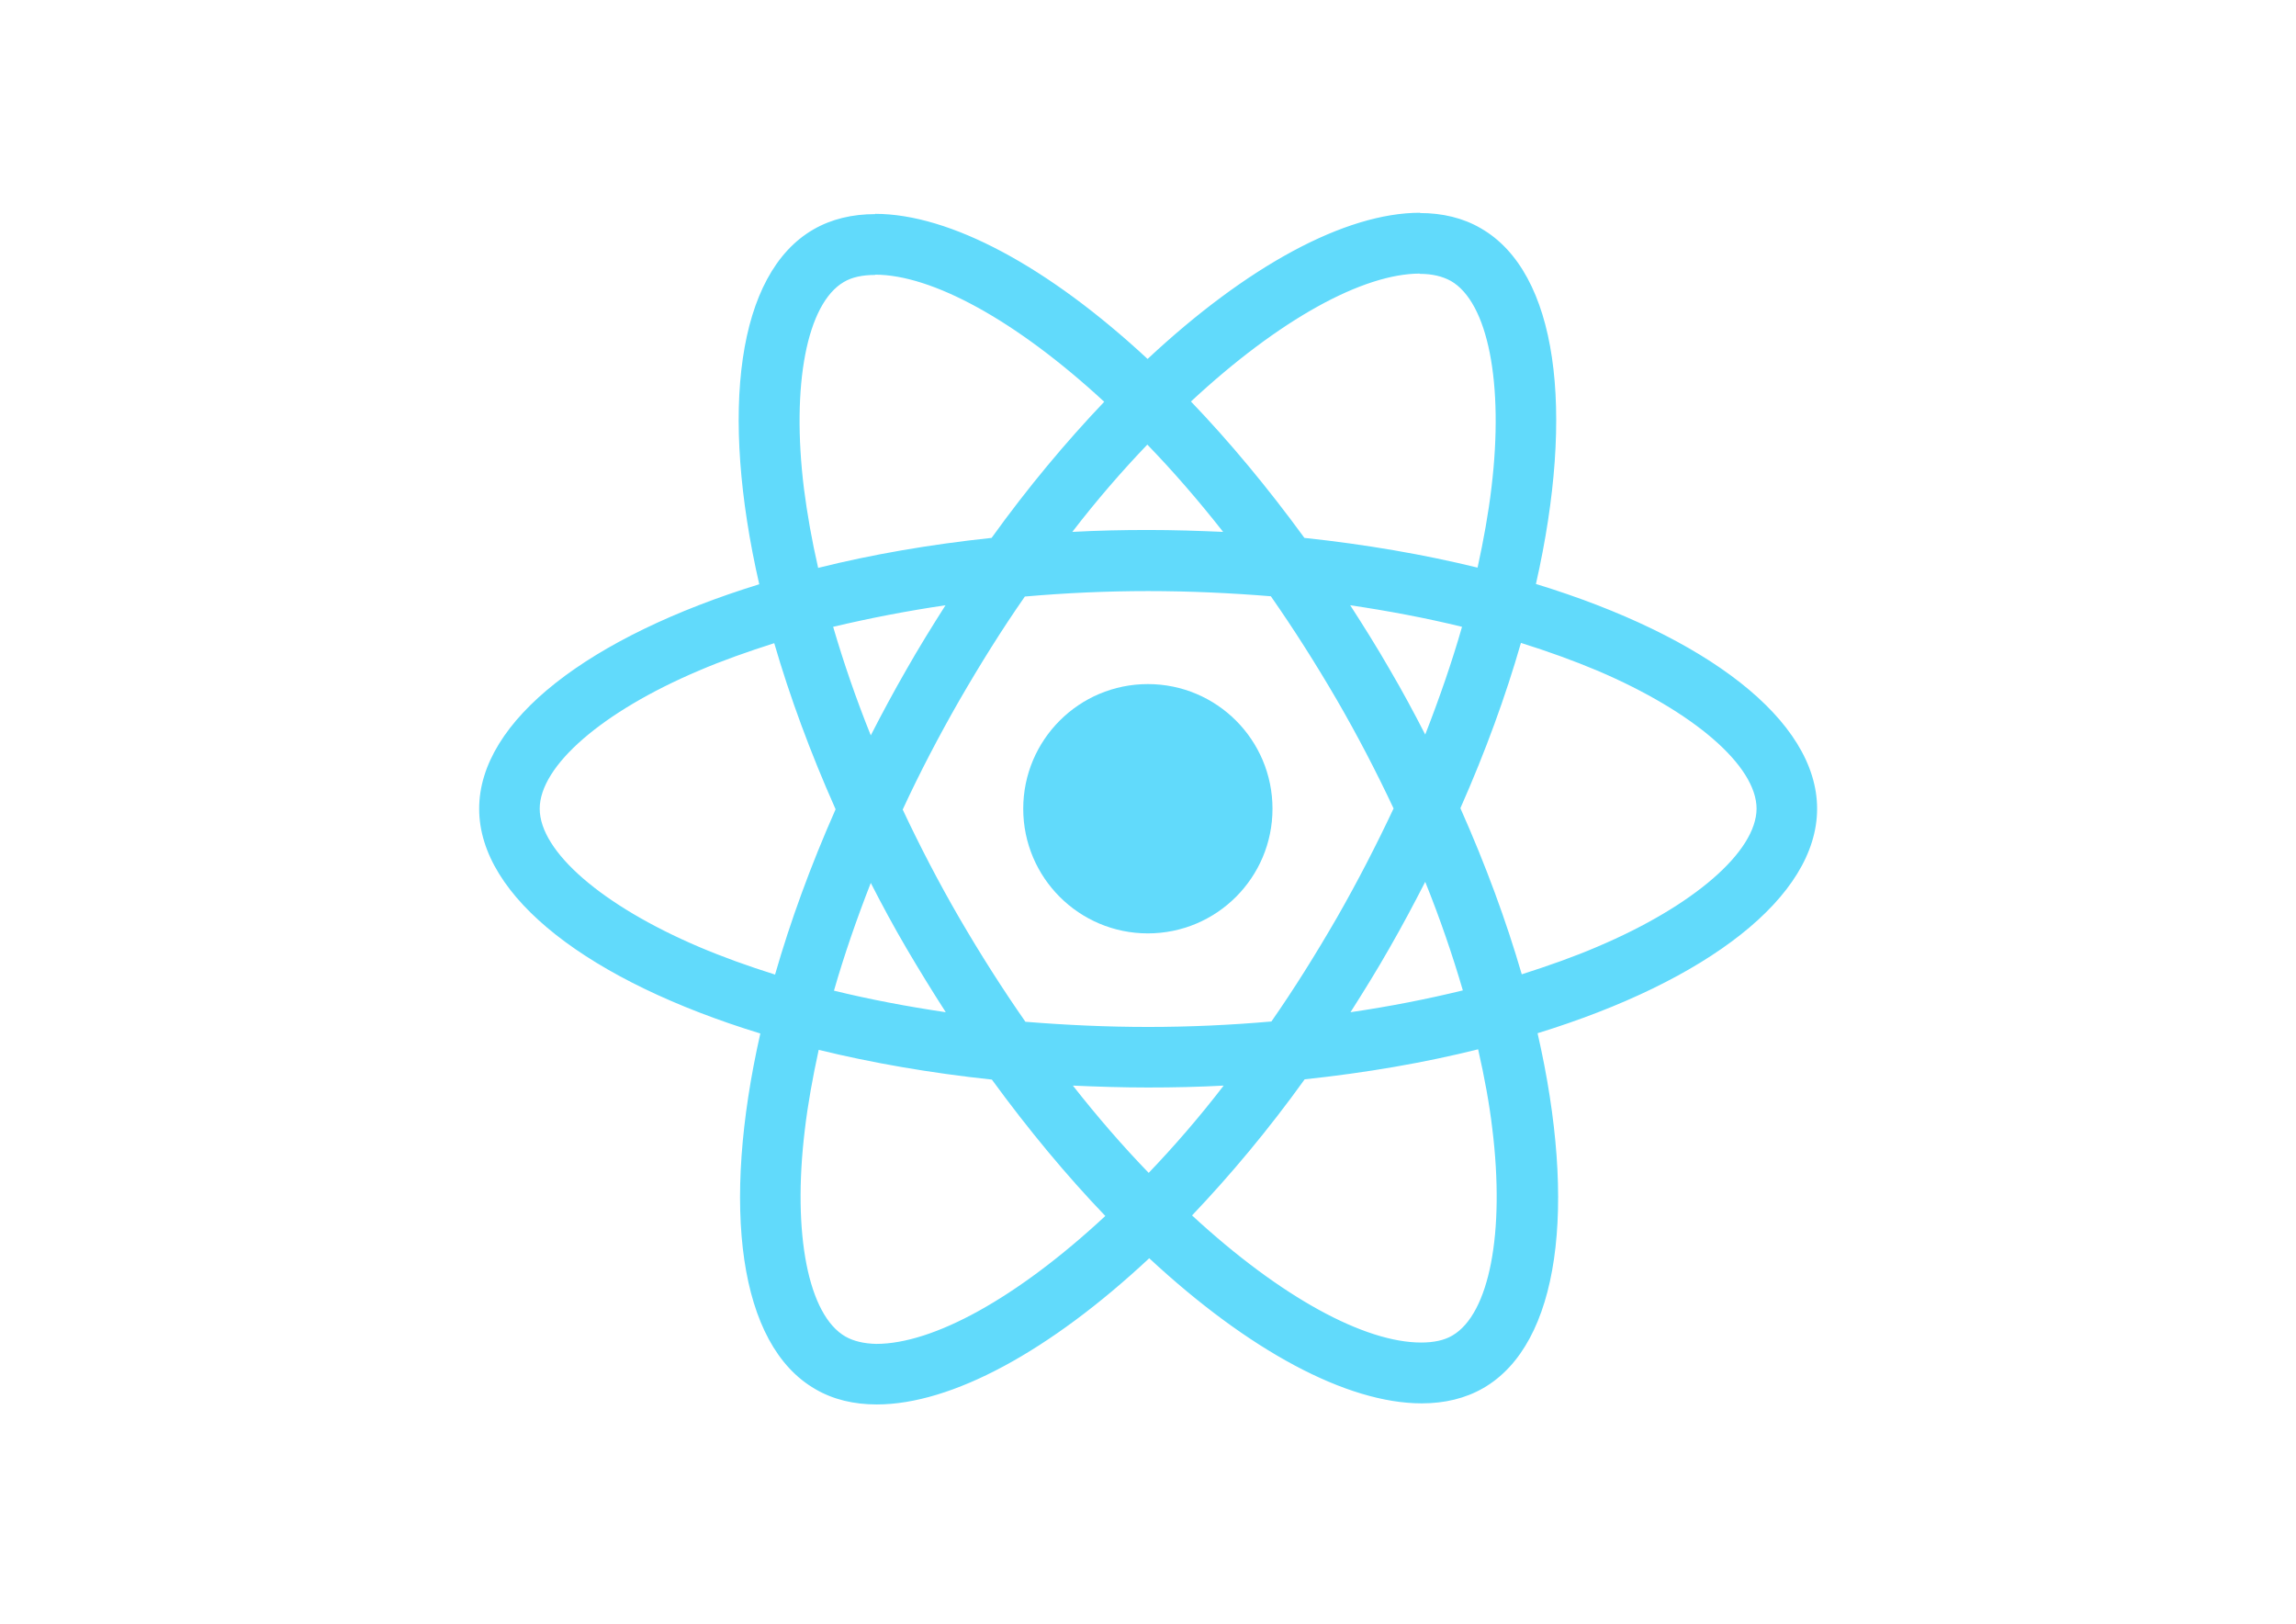
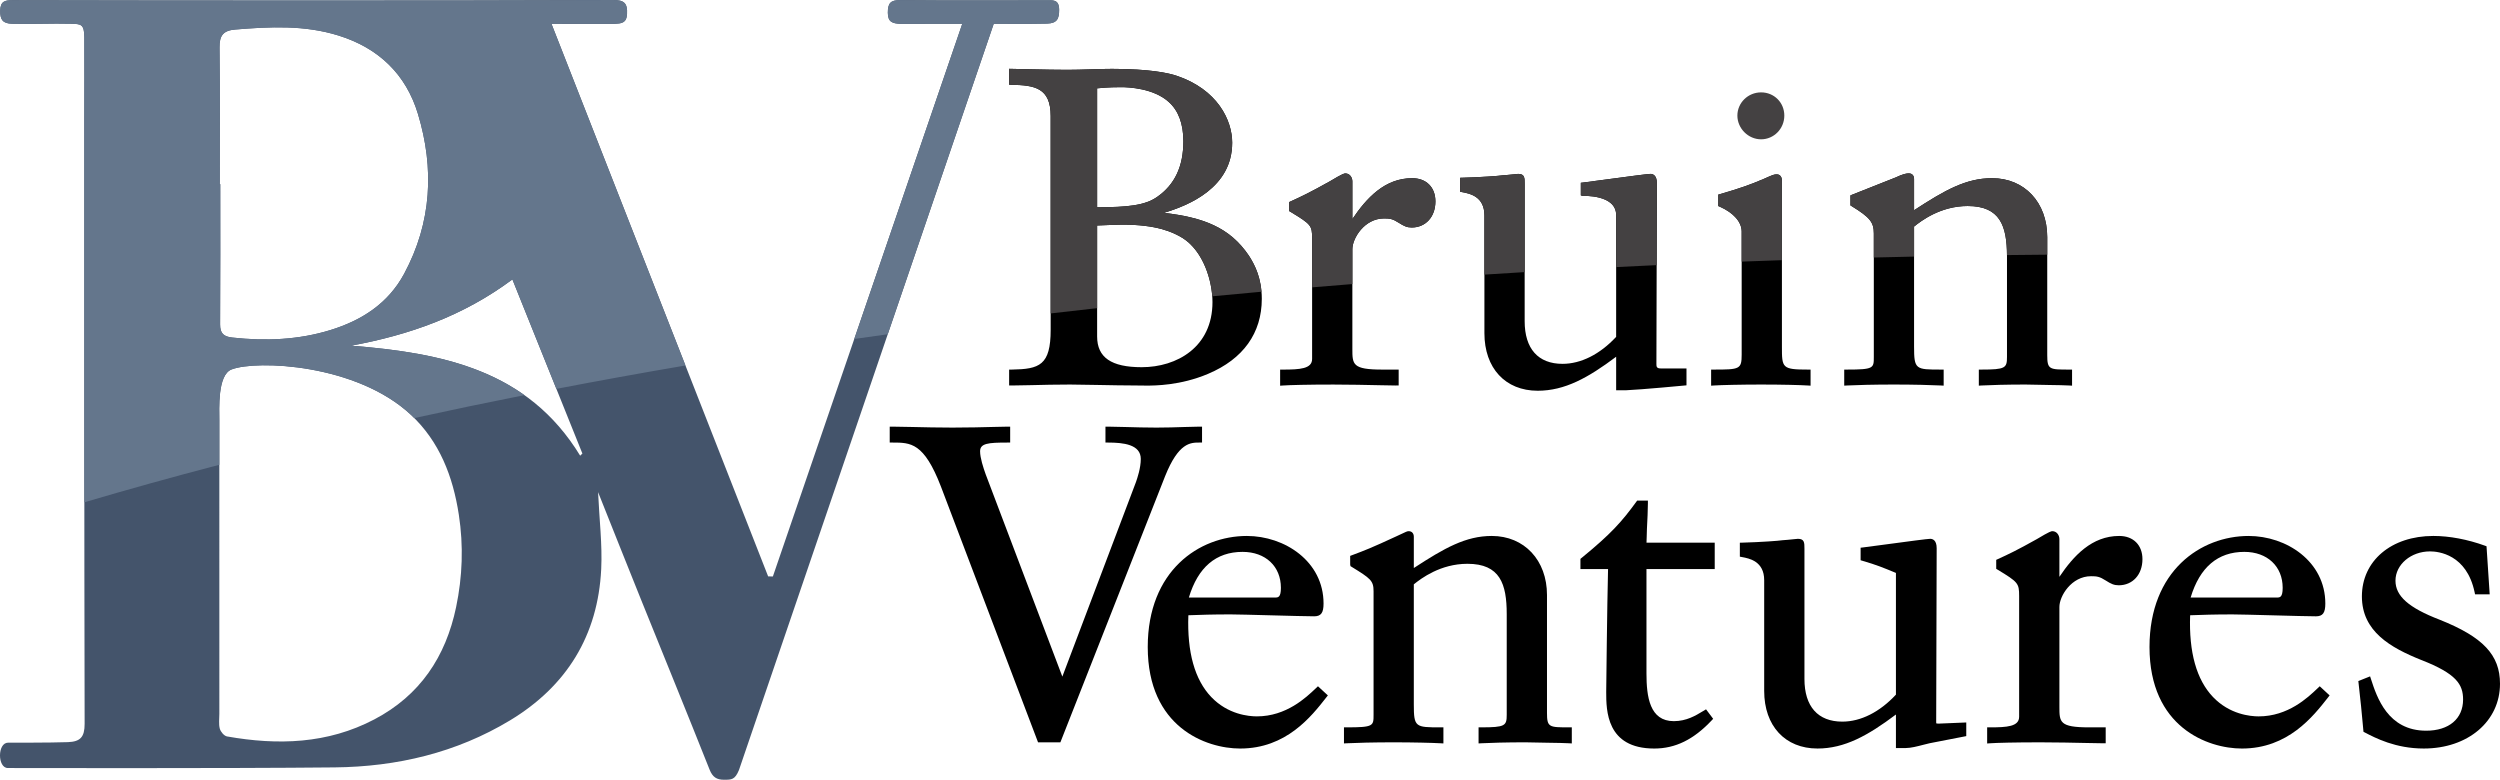
- <svg xmlns="http://www.w3.org/2000/svg" viewBox="0 0 841.9 595.3">
-   <g fill="#61DAFB">
-     <path d="M666.3 296.5c0-32.5-40.7-63.3-103.1-82.4 14.4-63.6 8-114.2-20.2-130.4-6.5-3.8-14.1-5.6-22.4-5.6v22.3c4.6 0 8.3.9 11.4 2.6 13.6 7.8 19.5 37.5 14.9 75.7-1.1 9.4-2.9 19.3-5.1 29.4-19.6-4.8-41-8.5-63.5-10.9-13.5-18.5-27.5-35.3-41.6-50 32.6-30.3 63.2-46.9 84-46.9V78c-27.5 0-63.5 19.6-99.9 53.6-36.4-33.8-72.4-53.2-99.9-53.2v22.3c20.7 0 51.4 16.5 84 46.6-14 14.7-28 31.4-41.3 49.9-22.6 2.4-44 6.1-63.6 11-2.3-10-4-19.7-5.2-29-4.7-38.2 1.1-67.9 14.6-75.8 3-1.8 6.9-2.6 11.5-2.6V78.5c-8.4 0-16 1.8-22.6 5.6-28.1 16.2-34.4 66.7-19.9 130.1-62.2 19.2-102.7 49.9-102.7 82.3 0 32.5 40.7 63.3 103.1 82.4-14.4 63.6-8 114.2 20.2 130.4 6.5 3.8 14.1 5.6 22.5 5.6 27.5 0 63.5-19.6 99.9-53.6 36.4 33.8 72.4 53.2 99.9 53.2 8.4 0 16-1.8 22.6-5.6 28.1-16.2 34.4-66.7 19.9-130.1 62-19.1 102.5-49.9 102.5-82.3zm-130.2-66.7c-3.7 12.9-8.3 26.2-13.5 39.5-4.1-8-8.4-16-13.1-24-4.6-8-9.5-15.8-14.4-23.4 14.2 2.1 27.9 4.7 41 7.9zm-45.8 106.5c-7.8 13.5-15.8 26.3-24.1 38.2-14.9 1.3-30 2-45.2 2-15.1 0-30.2-.7-45-1.9-8.3-11.9-16.4-24.6-24.2-38-7.6-13.1-14.5-26.4-20.8-39.8 6.2-13.4 13.2-26.8 20.7-39.9 7.8-13.5 15.8-26.3 24.1-38.2 14.9-1.3 30-2 45.2-2 15.1 0 30.2.7 45 1.9 8.3 11.9 16.4 24.6 24.2 38 7.6 13.1 14.5 26.4 20.8 39.8-6.3 13.4-13.2 26.8-20.7 39.9zm32.3-13c5.4 13.4 10 26.8 13.8 39.8-13.1 3.2-26.9 5.9-41.2 8 4.9-7.7 9.8-15.6 14.4-23.7 4.6-8 8.9-16.1 13-24.1zM421.2 430c-9.3-9.6-18.6-20.3-27.8-32 9 .4 18.2.7 27.5.7 9.4 0 18.7-.2 27.8-.7-9 11.7-18.3 22.4-27.5 32zm-74.4-58.9c-14.2-2.1-27.9-4.7-41-7.9 3.7-12.9 8.3-26.2 13.5-39.5 4.1 8 8.4 16 13.1 24 4.7 8 9.5 15.8 14.4 23.4zM420.7 163c9.3 9.6 18.6 20.3 27.8 32-9-.4-18.2-.7-27.5-.7-9.4 0-18.7.2-27.8.7 9-11.7 18.3-22.4 27.5-32zm-74 58.9c-4.9 7.7-9.8 15.6-14.4 23.7-4.6 8-8.9 16-13 24-5.4-13.4-10-26.8-13.8-39.8 13.1-3.1 26.9-5.8 41.2-7.9zm-90.5 125.2c-35.4-15.1-58.3-34.9-58.3-50.6 0-15.7 22.9-35.6 58.3-50.6 8.6-3.7 18-7 27.7-10.1 5.7 19.6 13.2 40 22.5 60.9-9.2 20.8-16.6 41.1-22.2 60.6-9.9-3.1-19.3-6.5-28-10.2zM310 490c-13.6-7.8-19.5-37.5-14.9-75.7 1.1-9.4 2.9-19.3 5.1-29.4 19.6 4.8 41 8.5 63.5 10.9 13.5 18.5 27.5 35.3 41.6 50-32.6 30.3-63.2 46.9-84 46.9-4.5-.1-8.3-1-11.3-2.7zm237.2-76.2c4.7 38.2-1.1 67.9-14.6 75.8-3 1.8-6.9 2.6-11.5 2.6-20.7 0-51.4-16.5-84-46.6 14-14.7 28-31.4 41.3-49.9 22.6-2.4 44-6.1 63.6-11 2.3 10.1 4.1 19.8 5.2 29.1zm38.5-66.7c-8.6 3.7-18 7-27.7 10.1-5.7-19.6-13.2-40-22.5-60.9 9.2-20.8 16.6-41.1 22.2-60.6 9.9 3.1 19.3 6.5 28.1 10.2 35.4 15.1 58.3 34.9 58.3 50.6-.1 15.7-23 35.6-58.4 50.6zM320.8 78.4z" />
-     <circle cx="420.9" cy="296.5" r="45.7" />
-     <path d="M520.5 78.1z" />
+ <svg xmlns="http://www.w3.org/2000/svg" id="Layer_1" viewBox="0 0 570.646 177.987">
+   <g>
+     <path d="M226.829,5.426h0s8.768,.071,12.158-.036c2.254-.07,2.785-1.046,2.774-3.167-.014-2.45-1.51-2.162-3.022-2.162-11.066,.002-22.134,.068-33.199-.045-2.293-.023-2.894,.733-2.888,2.909,.005,2.18,1.161,2.424,2.845,2.524l14.15-.022c-14.418,42.047-28.981,84.596-43.233,126.161-.36-.009-.72-.016-1.08-.025-16.3-41.59-33.009-84.164-49.453-126.124l14.407,.007c1.469-.098,2.718-.106,2.839-2.227C143.268,.703,142.44-.011,139.936,0c-23.267,.106-46.535,.104-69.802,.106-22.416,.002-44.833-.014-67.25-.07C1.097,.031,.08,.308,.047,2.447c-.031,2.034,.572,2.909,2.677,2.976,4.529,.143,9.03-.129,13.559,.003,2.166,.063,2.946,.045,2.966,3.052,.038,5.957-.005,12.61-.005,18.569,.001,46.064-.03,92.127,.072,138.19,.007,3.003-.988,4.054-3.798,4.162-3.965,.154-13.66,.119-13.66,.119-2.476,0-2.458,5.791-.065,5.791,0,0,49.753,.12,74.626-.145,14.165-.152,27.726-3.326,39.989-10.726,12.961-7.823,20.092-19.409,20.825-34.565,.269-5.57-.427-11.187-.717-17.539,3.391,8.492,6.535,16.424,9.726,24.337,5.242,13.001,10.552,25.975,15.727,39.002,.683,1.718,1.622,2.323,3.351,2.313,1.667-.009,2.441,0,3.355-2.217L226.829,5.426ZM53.719,6.737c7.929-.648,15.766-1.051,23.553,1.374,9.213,2.869,15.409,8.902,18.129,17.897,3.758,12.432,3.155,24.749-3.143,36.466-3.678,6.842-9.736,10.667-16.816,12.857-7.279,2.252-14.825,2.558-22.417,1.718-1.961-.217-2.796-.929-2.782-3.002,.074-10.672,.034-21.345,.034-32.017h-.118c0-10.391,.073-20.782-.05-31.171-.032-2.717,.799-3.894,3.609-4.123Zm50.391,131.846c-2.366,11.334-8.253,20.157-18.66,25.622-10.695,5.617-22.054,5.942-33.643,3.89-.652-.118-1.447-1.062-1.636-1.768-.285-1.062-.103-2.252-.103-3.386-.002-23.453-.002-43.475-.002-66.927,0-2.624-.453-10.446,2.79-11.687,5.766-2.207,28.544-1.262,40.957,10.37,6.515,6.104,9.579,14.04,10.92,22.799,1.088,7.104,.835,14.103-.623,21.087Zm28.317-34.568c-11.991-19.684-31.586-23.433-52.267-25.115,13.278-2.444,25.559-6.755,36.8-15.12,5.441,13.537,10.708,26.64,15.976,39.745-.169,.162-.339,.326-.509,.49Z" style="fill:#44546b; fill-rule:evenodd;" />
+     <g>
+       <path d="M235.598,87.909c2.553-.063,5.447-.135,8.656-.135,1.351,0,3.559,.043,6.015,.091,3.078,.059,6.566,.127,9.239,.127,.229,0,.496,.004,.796,.009,.397,.006,.853,.013,1.362,.013,1.921,0,7.768,0,14.098-2.685,8.016-3.383,12.253-9.306,12.253-17.13,0-4.735-1.674-7.869-2.937-9.823-4.398-6.548-10.541-8.751-19.414-9.796,5.749-1.708,15.596-5.786,15.596-16.008,0-5.097-3.335-12.162-12.734-15.294-1.744-.582-5.972-1.557-14.686-1.557-1.753,0-3.475,.055-5.141,.109-1.655,.054-3.368,.109-5.101,.109-2.481,0-5.044-.056-8.289-.127l-4.967-.103v3.632l.605,.012c5.196,.106,8.873,.679,8.873,7.118v48.811c0,8.123-2.567,8.974-8.871,9.079l-.607,.01v3.622h.618c1.243,0,2.815-.039,4.636-.083Zm14.831-40.594V20.162c2.633-.265,4.608-.265,5.483-.265,1.662,0,7.352,.24,10.814,3.332,2.247,1.977,3.386,5.01,3.386,9.015,0,5.729-1.945,9.876-5.949,12.678-2.81,1.978-6.705,2.372-13.735,2.392Zm26.329,21.647c0,10.261-8.117,14.854-16.161,14.854-6.938,0-10.168-2.227-10.168-7.009v-25.338l.456-.018c2.32-.094,4.324-.175,5.354-.175,7.705,0,11.387,1.641,13.723,3.063,4.669,2.98,6.796,9.669,6.796,14.623Z" />
+       <path d="M318.64,87.993h.618v-3.633h-3.778c-6.791,0-6.791-1.19-6.791-4.72v-22.771c0-2.471,2.743-7.009,7.227-7.009,1.327,0,1.962,.086,3.373,.993,1.193,.76,1.866,1.077,2.946,1.077,3.186,0,5.412-2.449,5.412-5.956,0-3.221-2.082-5.302-5.304-5.302-6.232,0-10.412,4.511-13.654,9.333v-8.606c0-.893-.599-1.815-1.599-1.815-.227,0-.537,0-3.57,1.822-4.471,2.507-6.504,3.468-8.888,4.552l-.362,.165v2.053l.299,.181c4.7,2.843,4.931,3.124,4.931,6.008v27.565c0,2.258-2.77,2.433-6.682,2.433h-.618v3.679l.662-.047c1.456-.104,5.677-.217,11.506-.217,3.554,0,7.664,.089,10.665,.154,1.674,.037,2.978,.064,3.607,.064Z" />
+       <path d="M338.829,49.138v26.906c0,7.986,4.776,13.146,12.168,13.146,6.171,0,11.497-2.949,17.903-7.762v7.653s1.688,.023,2.252,0c3.459-.14,13.802-1.124,13.802-1.124v-3.85l-5.896-.008c-.924,0-.969-.429-.969-1.002l.109-41.26c0-1.864-.933-2.143-1.489-2.143-.572,0-4.951,.582-10.618,1.343-2.218,.298-4.079,.548-4.707,.622l-.546,.064v2.866l.445,.129s7.616-.371,7.616,4.359v27.813c-3.69,3.975-8.029,6.16-12.238,6.16-5.574,0-8.644-3.457-8.644-9.732v-31.372c0-1.356,0-2.252-1.488-2.252-.037,0-.367,.031-.825,.078-.848,.087-2.427,.249-2.771,.249l-.146,.018c-.423,.093-4.787,.418-8.912,.526l-.602,.016v3.185l.504,.095c1.64,.307,5.052,.947,5.052,5.276Z" />
+       <path d="M402.09,87.775c4.642,0,8.811,.109,10.531,.217l.657,.041v-3.673h-.618c-5.921,0-5.921-.398-5.921-5.266V41.288c0-1.382-.891-1.49-1.163-1.49-.648,0-.921,.121-2.695,.91l-.273,.121c-3.009,1.304-5.799,2.273-9.949,3.46l-.448,.128v2.612l.369,.162c3.112,1.374,4.97,3.484,4.97,5.645v28.11c0,3.334-.447,3.413-6.354,3.413h-.618v3.676l.659-.044c1.564-.104,6.3-.217,10.853-.217Z" />
+       <path d="M467.445,87.872c2.084,.031,3.883,.059,4.864,.12l.657,.041v-3.673h-.618c-4.57,0-5.048,0-5.048-3.304v-26.911c0-7.934-5.183-13.474-12.602-13.474-5.938,0-10.79,2.75-17.796,7.319v-7.138c0-.772-.456-1.271-1.161-1.271h-.116c-.42-.001-1.187,.098-2.969,.944l-10.275,4.071v2.29l.295,.181c4.143,2.549,5.037,3.651,5.037,6.204v28.219c0,2.542,0,2.869-6.136,2.869h-.618v3.668l.652-.037c1.889-.105,6.261-.217,10.644-.217,4.452,0,8.862,.112,10.751,.217l.652,.037v-3.668h-.618c-5.791,0-6.138,0-6.138-5.266v-27.379c1.684-1.356,6.077-4.689,12.239-4.689,7.444,0,8.97,4.588,8.97,11.476v22.989c0,2.508-.358,2.869-5.81,2.869h-.618v3.67l.654-.039c1.782-.105,5.889-.217,9.971-.217,1.775,.046,3.551,.073,5.137,.097Z" />
+       <path d="M273.758,101.019h.618v-3.634h-.618c-.929,0-2.113,.04-3.478,.085-1.881,.063-4.014,.134-6.327,.134-2.365,0-4.839-.07-7.022-.133-1.603-.046-3.001-.086-3.982-.086h-.618v3.634h.618c3.466,0,7.445,.425,7.445,3.74,0,2.08-.792,4.38-1.09,5.245l-16.815,44.437-17.503-46.186c-.546-1.528-1.272-3.734-1.272-5.239,0-1.816,1.808-1.997,6.247-1.997h.618v-3.634h-.618c-.629,0-1.71,.028-3.096,.065-2.481,.064-5.88,.153-9.434,.153-3.21,0-6.528-.076-9.194-.139-1.874-.043-3.46-.08-4.534-.08h-.618v3.634h.618c4.181,0,7.203,0,11.08,10.061l22.16,58.361h5.097l23.904-60.749c3.068-7.674,5.812-7.674,7.815-7.674Z" />
+       <path d="M300.297,157.154c-2.173,2.066-6.692,6.365-13.404,6.365-1.863,0-6.608-.431-10.417-4.42-3.769-3.947-5.525-10.225-5.222-18.662h.013c2.811-.101,5.465-.195,9.635-.195,1.328,0,5.152,.103,9.201,.211,4.109,.11,8.358,.225,9.866,.225,1.561,0,2.143-.788,2.143-2.906,0-9.662-8.9-15.435-17.505-15.435-10.897,0-22.625,7.933-22.625,25.35,0,18.291,13.263,23.172,21.1,23.172,10.52,0,16.244-7.311,19.663-11.678l.352-.448-2.261-2.087-.536,.51Zm-16.672-31.184c5.235,0,8.752,3.297,8.752,8.205,0,2.215-.652,2.215-1.344,2.215h-19.664c2.079-6.916,6.199-10.42,12.256-10.42Z" />
+       <path d="M353.114,162.722v-26.911c0-7.934-5.183-13.475-12.602-13.475-5.939,0-10.791,2.75-17.796,7.32v-7.138c0-.772-.456-1.272-1.162-1.272-.346,0-.465,.057-2.461,1.003l-.305,.144c-5.807,2.695-7.417,3.299-9.854,4.211l-.746,.28v1.953l.073,.391,.295,.181c4.264,2.623,4.971,3.126,4.971,5.529v28.219c0,2.542,0,2.868-6.137,2.868h-.618v3.669l.652-.036c1.885-.105,6.255-.217,10.643-.217,4.459,0,8.867,.111,10.752,.217l.652,.036v-3.669h-.618c-5.791,0-6.138,0-6.138-5.266v-27.379c1.684-1.357,6.081-4.689,12.239-4.689,7.444,0,8.969,4.587,8.969,11.476v22.989c0,2.508-.358,2.868-5.81,2.868h-.618v3.671l.654-.038c1.779-.105,5.885-.217,9.972-.218,1.771,.047,3.543,.073,5.127,.097,2.087,.031,3.891,.059,4.873,.12l.657,.042v-3.674h-.618c-4.569,0-5.047,0-5.047-3.304Z" />
+       <path d="M375.877,122.396c.026-.674,.051-1.312,.049-1.693,.106-1.798,.221-4.561,.221-5.811v-.618h-2.458l-.185,.255c-3.306,4.546-5.777,7.336-12.529,12.851l-.228,.186v2.327h6.304c-.213,8.418-.42,27.912-.42,28.035,0,4.197,0,12.931,10.968,12.931,4.81,0,8.97-2.035,13.088-6.404l.357-.379-1.627-2.169-.808,.485c-1.544,.936-3.66,2.218-6.544,2.218-5.504,0-6.245-5.524-6.245-10.93v-23.787h15.58v-6.03h-15.572c.012-.457,.031-.971,.05-1.466Z" />
+       <path d="M442.49,165.174c-.383,0-.497-.06-.505-.06-.006-.011-.034-.079-.034-.321l.111-39.66c0-1.864-.935-2.143-1.491-2.143-.568,0-4.925,.579-10.559,1.337-2.242,.301-4.131,.555-4.765,.629l-.546,.063v2.866l.446,.129c3.185,.926,4.74,1.57,7.565,2.74l.05,.021v27.782c-3.69,3.975-8.027,6.161-12.237,6.161-5.574,0-8.644-3.456-8.644-9.733v-29.744c0-1.355,0-2.252-1.489-2.252-.037,0-.367,.031-.823,.078-.849,.087-2.428,.249-2.772,.249l-.147,.018c-.424,.095-4.79,.42-8.913,.528l-.602,.016v3.184l.504,.095c1.64,.308,5.052,.948,5.052,5.276v25.277c0,7.986,4.776,13.147,12.168,13.147,6.173,0,11.498-2.949,17.903-7.763v7.653h2.253c1.153,0,2.656-.392,3.981-.736,.535-.139,1.043-.271,1.475-.364l8.346-1.623v-3.114l-5.896,.245c-.159,.013-.303,.019-.43,.019Z" />
+       <path d="M483.727,122.336c-6.229,0-10.41,4.511-13.653,9.332v-8.605c0-.892-.599-1.816-1.599-1.816-.237,0-.532,0-3.572,1.822-4.465,2.506-6.5,3.468-8.887,4.553l-.362,.165v2.054l.299,.18c4.701,2.845,4.932,3.125,4.932,6.008v27.565c0,2.259-2.77,2.433-6.683,2.433h-.618v3.68l.662-.048c1.452-.104,5.672-.216,11.505-.216,3.555,0,7.665,.088,10.666,.153,1.674,.036,2.979,.064,3.608,.064h.618v-3.634h-3.778c-6.79,0-6.79-1.189-6.79-4.721v-22.77c0-2.471,2.743-7.009,7.226-7.009,1.328,0,1.963,.085,3.373,.993,1.192,.759,1.865,1.077,2.947,1.077,3.185,0,5.411-2.45,5.411-5.957,0-3.221-2.082-5.303-5.304-5.303Z" />
+       <path d="M528.965,157.15c-2.172,2.068-6.691,6.37-13.408,6.37-1.863,0-6.609-.431-10.419-4.42-3.77-3.948-5.524-10.225-5.222-18.662h.014c2.81-.101,5.465-.195,9.635-.195,1.327,0,5.15,.103,9.199,.211,4.11,.11,8.359,.225,9.867,.225,1.562,0,2.144-.788,2.144-2.906,0-9.662-8.901-15.435-17.507-15.435-10.897,0-22.626,7.933-22.626,25.35,0,18.291,13.264,23.172,21.101,23.172,10.524,0,16.244-7.311,19.662-11.678l.351-.448-2.259-2.087-.531,.505Zm-16.678-31.18c5.235,0,8.753,3.297,8.753,8.205,0,2.215-.653,2.215-1.345,2.215h-19.664c2.082-6.916,6.202-10.42,12.256-10.42Z" />
+       <path d="M556.85,141.445c-7.055-2.721-10.063-5.383-10.063-8.903,0-3.685,3.535-6.682,7.88-6.682,1.928,0,8.358,.671,10.183,9.315l.104,.49h3.339l-.723-10.976-.379-.138c-3.932-1.429-8.108-2.216-11.762-2.216-9.601,0-16.306,5.676-16.306,13.802,0,7.987,6.522,11.698,13.575,14.52,8.005,3.119,9.522,5.573,9.522,9.013,0,4.391-3.228,7.118-8.425,7.118-8.771,0-11.259-7.66-12.596-11.775l-.204-.628-2.685,1.073,.053,.468c.527,4.652,.7,6.539,.919,8.928l.201,2.182,.298,.155c2.455,1.281,7.025,3.666,13.47,3.666,10.079,0,17.395-6.217,17.395-14.781,0-6.579-3.866-10.681-13.796-14.632Z" />
+     </g>
+   </g>
+   <path d="M401.982,21.085c-2.983,0-5.411,2.378-5.411,5.302s2.479,5.412,5.411,5.412,5.304-2.428,5.304-5.412-2.33-5.302-5.304-5.302Z" style="fill:#444142;" />
+   <g>
+     <path d="M266.726,23.23c-3.462-3.092-9.152-3.332-10.814-3.332-.875,0-2.85,0-5.483,.265v27.153c7.03-.02,10.925-.414,13.735-2.392,4.003-2.802,5.949-6.949,5.949-12.678,0-4.005-1.139-7.038-3.386-9.015Z" style="fill:none;" />
+     <path d="M77.273,8.112c-7.788-2.426-15.624-2.022-23.553-1.374-2.81,.229-3.641,1.407-3.609,4.123,.123,10.39,.05,20.781,.05,31.171h.118c0,10.672,.039,21.345-.034,32.017-.014,2.073,.82,2.785,2.782,3.002,7.592,.839,15.138,.534,22.417-1.718,7.08-2.19,13.138-6.015,16.816-12.857,6.298-11.717,6.901-24.034,3.143-36.466-2.72-8.995-8.915-15.028-18.129-17.897Z" style="fill:none;" />
+     <path d="M140.286,5.445c1.469-.098,2.718-.106,2.839-2.227C143.268,.703,142.44-.011,139.936,0c-23.267,.106-46.535,.104-69.802,.106-22.416,.002-44.833-.014-67.25-.07C1.097,.031,.08,.308,.047,2.447c-.031,2.034,.572,2.909,2.677,2.976,4.529,.143,9.03-.129,13.559,.003,2.166,.063,2.946,.045,2.966,3.052,.038,5.957-.005,12.61-.005,18.569,0,29.202,.001,58.403,.018,87.604,9.69-2.862,19.953-5.726,30.803-8.56v-10.077c0-2.624-.453-10.446,2.79-11.687,5.766-2.207,28.544-1.262,40.957,10.37,.256,.24,.498,.488,.744,.734,8.114-1.778,16.495-3.527,25.137-5.24-11.166-7.924-25.082-10.116-39.533-11.292,13.278-2.444,25.559-6.755,36.8-15.12,3.402,8.465,6.734,16.752,10.043,24.984,9.504-1.829,19.32-3.612,29.455-5.339-10.188-25.979-20.434-52.1-30.58-77.987l14.407,.007Zm-48.028,57.03c-3.678,6.842-9.736,10.667-16.816,12.857-7.279,2.252-14.825,2.558-22.417,1.718-1.961-.217-2.796-.929-2.782-3.002,.074-10.672,.034-21.345,.034-32.017h-.118c0-10.391,.073-20.782-.05-31.171-.032-2.717,.799-3.894,3.609-4.123,7.929-.648,15.766-1.051,23.553,1.374,9.213,2.869,15.409,8.902,18.129,17.897,3.758,12.432,3.155,24.749-3.143,36.466Z" style="fill:#64768c;" />
+     <path d="M238.987,5.39c2.254-.07,2.785-1.046,2.774-3.167-.014-2.45-1.51-2.162-3.022-2.162-11.066,.002-22.134,.068-33.199-.045-2.293-.023-2.894,.733-2.888,2.909,.005,2.18,1.161,2.424,2.845,2.524l14.15-.022c-8.2,23.913-16.445,47.984-24.655,71.949,2.531-.365,5.079-.726,7.645-1.082L226.829,5.426s8.768,.071,12.158-.036Z" style="fill:#64768c;" />
+     <path d="M265.666,48.58c5.749-1.708,15.596-5.786,15.596-16.008,0-5.097-3.335-12.162-12.734-15.294-1.744-.582-5.972-1.557-14.686-1.557-1.753,0-3.475,.055-5.141,.109-1.655,.054-3.368,.109-5.101,.109-2.481,0-5.044-.056-8.289-.127l-4.967-.103v3.632l.605,.012c5.196,.106,8.873,.679,8.873,7.118v45.07c3.503-.408,7.044-.807,10.606-1.2v-18.871l.456-.018c2.32-.094,4.324-.175,5.354-.175,7.705,0,11.387,1.641,13.723,3.063,4.264,2.721,6.401,8.531,6.742,13.292,3.716-.356,7.467-.703,11.244-1.042-.323-3.846-1.753-6.49-2.867-8.213-4.398-6.548-10.541-8.751-19.414-9.796Zm-1.502-3.657c-2.81,1.978-6.705,2.372-13.735,2.392V20.162c2.633-.265,4.608-.265,5.483-.265,1.662,0,7.352,.24,10.814,3.332,2.247,1.977,3.386,5.01,3.386,9.015,0,5.729-1.945,9.876-5.949,12.678Z" style="fill:#444142;" />
+     <path d="M315.916,49.86c1.327,0,1.962,.086,3.373,.993,1.193,.76,1.866,1.077,2.946,1.077,3.186,0,5.412-2.449,5.412-5.956,0-3.221-2.082-5.302-5.304-5.302-6.232,0-10.412,4.511-13.654,9.333v-8.606c0-.893-.599-1.815-1.599-1.815-.227,0-.537,0-3.57,1.822-4.471,2.507-6.504,3.468-8.888,4.552l-.362,.165v2.053l.299,.181c4.7,2.843,4.931,3.124,4.931,6.008v11.224c3.044-.255,6.107-.504,9.189-.748v-7.97c0-2.471,2.743-7.009,7.227-7.009Z" style="fill:#444142;" />
+     <path d="M376.709,39.696c-.572,0-4.951,.582-10.618,1.343-2.218,.298-4.079,.548-4.707,.622l-.546,.064v2.866l.445,.129s7.616-.371,7.616,4.359v11.885c3.065-.153,6.15-.301,9.249-.443l.05-18.683c0-1.864-.933-2.143-1.489-2.143Z" style="fill:#444142;" />
+     <path d="M346.53,39.696c-.037,0-.367,.031-.825,.078-.848,.087-2.427,.249-2.771,.249l-.146,.018c-.423,.093-4.787,.418-8.912,.526l-.602,.016v3.185l.504,.095c1.64,.307,5.052,.947,5.052,5.276v13.542c3.045-.195,6.109-.384,9.189-.569v-20.164c0-1.356,0-2.252-1.488-2.252Z" style="fill:#444142;" />
+     <path d="M405.577,39.799c-.648,0-.921,.121-2.695,.91l-.273,.121c-3.009,1.304-5.799,2.273-9.949,3.46l-.448,.128v2.612l.369,.162c3.112,1.374,4.97,3.484,4.97,5.645v6.877c3.048-.114,6.109-.223,9.19-.326v-18.1c0-1.382-.891-1.49-1.163-1.49Z" style="fill:#444142;" />
+     <path d="M454.698,40.671c-5.938,0-10.79,2.75-17.796,7.319v-7.138c0-.772-.456-1.271-1.161-1.271h-.116c-.42-.001-1.187,.098-2.969,.944l-10.275,4.071v2.29l.295,.181c4.143,2.549,5.037,3.651,5.037,6.204v5.509c3.051-.075,6.108-.147,9.189-.21v-6.855c1.684-1.356,6.077-4.689,12.239-4.689,7.342,0,8.924,4.467,8.966,11.198,3.048-.037,6.117-.065,9.193-.091v-3.988c0-7.934-5.183-13.474-12.602-13.474Z" style="fill:#444142;" />
  </g>
</svg>
